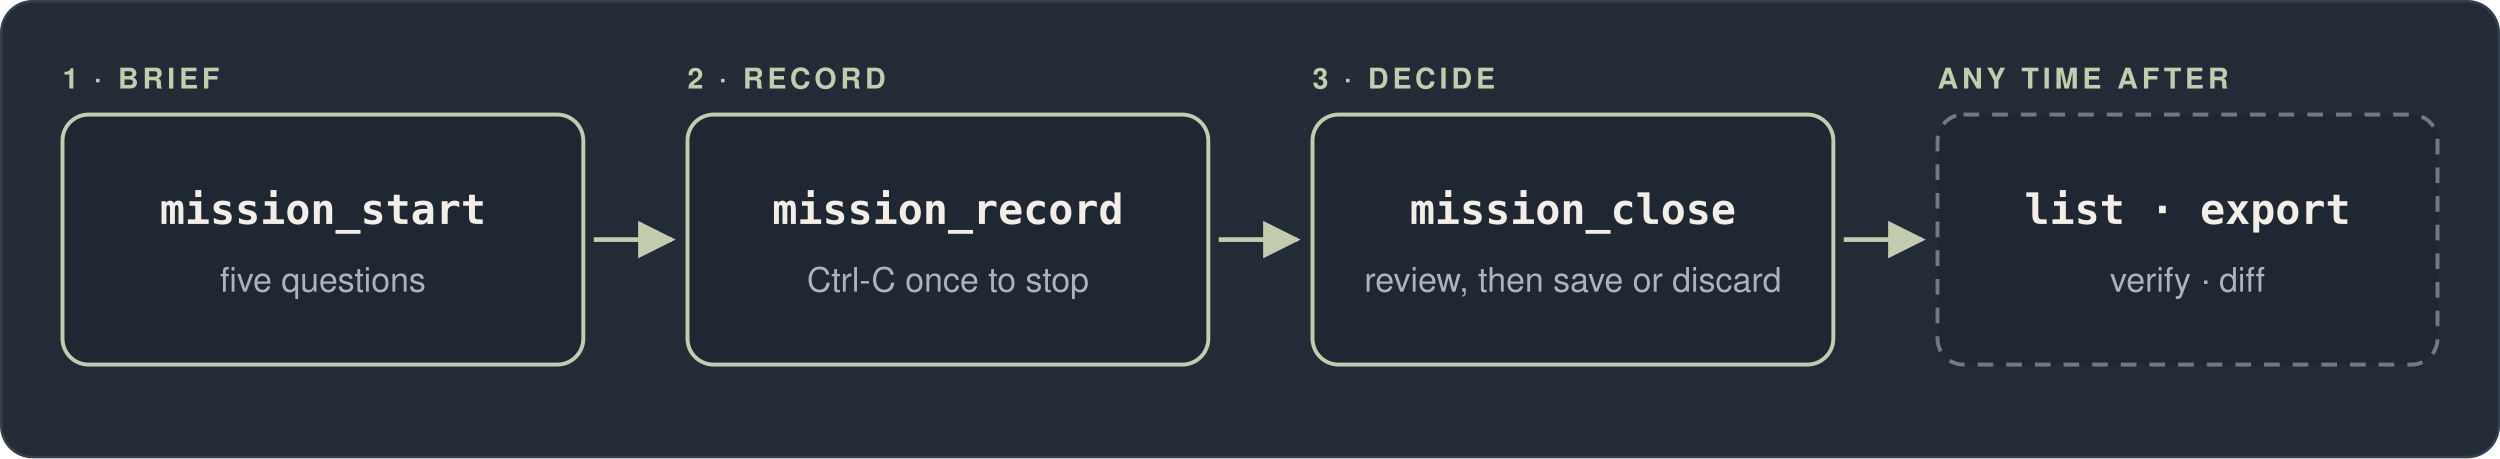
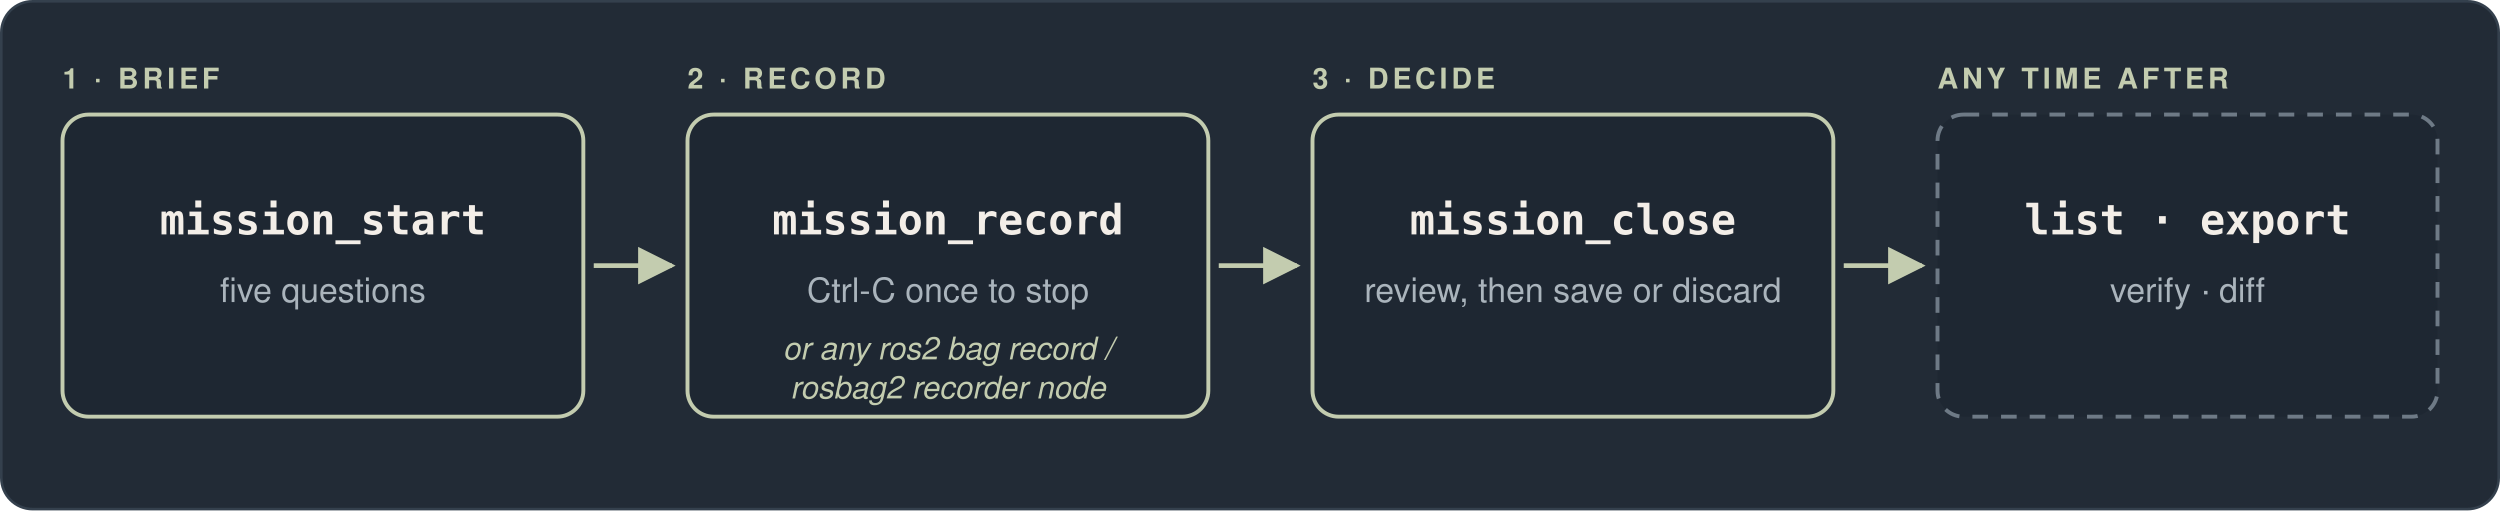
- <svg xmlns="http://www.w3.org/2000/svg" viewBox="0 0 960 176" width="960" height="176" role="img" aria-labelledby="t d">
+ <svg xmlns="http://www.w3.org/2000/svg" viewBox="0 0 960 196" width="960" height="196" role="img" aria-labelledby="t d">
  <defs>
    <marker id="arrow" viewBox="0 0 10 10" refX="9" refY="5" markerWidth="8" markerHeight="8" orient="auto-start-reverse">
      <path d="M0,0 L10,5 L0,10 z" fill="#C3CCAF" />
    </marker>
    <marker id="arrow-wd" viewBox="0 0 10 10" refX="9" refY="5" markerWidth="8" markerHeight="8" orient="auto-start-reverse">
      <path d="M0,0 L10,5 L0,10 z" fill="#C9D3DA" />
    </marker>
    <style>
      .card   { fill: #222B36; stroke: #34404D; }
      .col    { fill: #28323E; }
      .op, .box { fill: #1E2732; stroke: #C3CCAF; stroke-width: 1.5; }
      .file   { fill: #1E2732; stroke: #5F6B78; stroke-width: 1.2; }
      .wd     { fill: #1E2732; stroke: #C9D3DA; stroke-width: 1.5; }
      .after  { fill: #1E2732; stroke: #6E7A86; stroke-width: 1.5; stroke-dasharray: 6 5; }
      .store  { fill: #3A4655; }
      .head, .step { font: 600 12px "IBM Plex Sans", Helvetica, Arial, sans-serif; letter-spacing: 1.5px; fill: #C3CCAF; }
      .step   { font-size: 11px; }
      .note   { font: 12px "IBM Plex Sans", Helvetica, Arial, sans-serif; fill: #AAB4BC; }
      .cmd    { font: 600 14px "JetBrains Mono", Menlo, Consolas, monospace; fill: #F3EEE8; }
      .cmd.big { font-size: 16px; }
      .sub    { font: 12px "IBM Plex Sans", Helvetica, Arial, sans-serif; fill: #AAB4BC; }
      .sub.big { font-size: 13px; }
+       .alt    { font: italic 12px "IBM Plex Sans", Helvetica, Arial, sans-serif; fill: #C3CCAF; }
      .cmdL   { font: 600 14px "JetBrains Mono", Menlo, Consolas, monospace; fill: #F3EEE8; }
      .subL   { font: 12px "IBM Plex Sans", Helvetica, Arial, sans-serif; fill: #D5DCE1; }
      .lbl    { font: 600 11px "IBM Plex Sans", Helvetica, Arial, sans-serif; fill: #C3CCAF; }
      .flow   { stroke: #C3CCAF; stroke-width: 1.8; fill: none; }
      .inner  { stroke: #C9D3DA; stroke-width: 1.5; fill: none; }
    </style>
  </defs>
-   <rect class="card" x="0.5" y="0.5" width="959" height="175" rx="12" />
+   <rect class="card" x="0.5" y="0.5" width="959" height="195" rx="12" />
  <text class="step" x="24" y="34">1 · BRIEF</text>
-   <rect class="box" x="24" y="44" width="200" height="96" rx="10" />
-   <text class="cmd big" x="124" y="86" text-anchor="middle">mission_start</text>
-   <text class="sub big" x="124" y="112" text-anchor="middle">five questions</text>
-   <path class="flow" d="M228,92 H258" marker-end="url(#arrow)" />
+   <rect class="box" x="24" y="44" width="200" height="116" rx="10" />
+   <text class="cmd big" x="124" y="90" text-anchor="middle">mission_start</text>
+   <text class="sub big" x="124" y="116" text-anchor="middle">five questions</text>
+   <path class="flow" d="M228,102 H258" marker-end="url(#arrow)" />
  <text class="step" x="264" y="34">2 · RECORD</text>
-   <rect class="box" x="264" y="44" width="200" height="96" rx="10" />
-   <text class="cmd big" x="364" y="86" text-anchor="middle">mission_record</text>
-   <text class="sub big" x="364" y="112" text-anchor="middle">Ctrl-C once to stop</text>
-   <path class="flow" d="M468,92 H498" marker-end="url(#arrow)" />
+   <rect class="box" x="264" y="44" width="200" height="116" rx="10" />
+   <text class="cmd big" x="364" y="90" text-anchor="middle">mission_record</text>
+   <text class="sub big" x="364" y="116" text-anchor="middle">Ctrl-C once to stop</text>
+   <text class="alt" x="364" y="138" text-anchor="middle">or any ros2 bag record /</text>
+   <text class="alt" x="364" y="153" text-anchor="middle">rosbag2 recorder node</text>
+   <path class="flow" d="M468,102 H498" marker-end="url(#arrow)" />
  <text class="step" x="504" y="34">3 · DECIDE</text>
-   <rect class="box" x="504" y="44" width="200" height="96" rx="10" />
-   <text class="cmd big" x="604" y="86" text-anchor="middle">mission_close</text>
-   <text class="sub big" x="604" y="112" text-anchor="middle">review, then save or discard</text>
-   <path class="flow" d="M708,92 H738" marker-end="url(#arrow)" />
+   <rect class="box" x="504" y="44" width="200" height="116" rx="10" />
+   <text class="cmd big" x="604" y="90" text-anchor="middle">mission_close</text>
+   <text class="sub big" x="604" y="116" text-anchor="middle">review, then save or discard</text>
+   <path class="flow" d="M708,102 H738" marker-end="url(#arrow)" />
  <text class="step" x="744" y="34">ANY TIME AFTER</text>
-   <rect class="after" x="744" y="44" width="192" height="96" rx="10" />
-   <text class="cmd big" x="840" y="86" text-anchor="middle">list · export</text>
-   <text class="sub big" x="840" y="112" text-anchor="middle">verify · diff</text>
+   <rect class="after" x="744" y="44" width="192" height="116" rx="10" />
+   <text class="cmd big" x="840" y="90" text-anchor="middle">list · export</text>
+   <text class="sub big" x="840" y="116" text-anchor="middle">verify · diff</text>
</svg>
